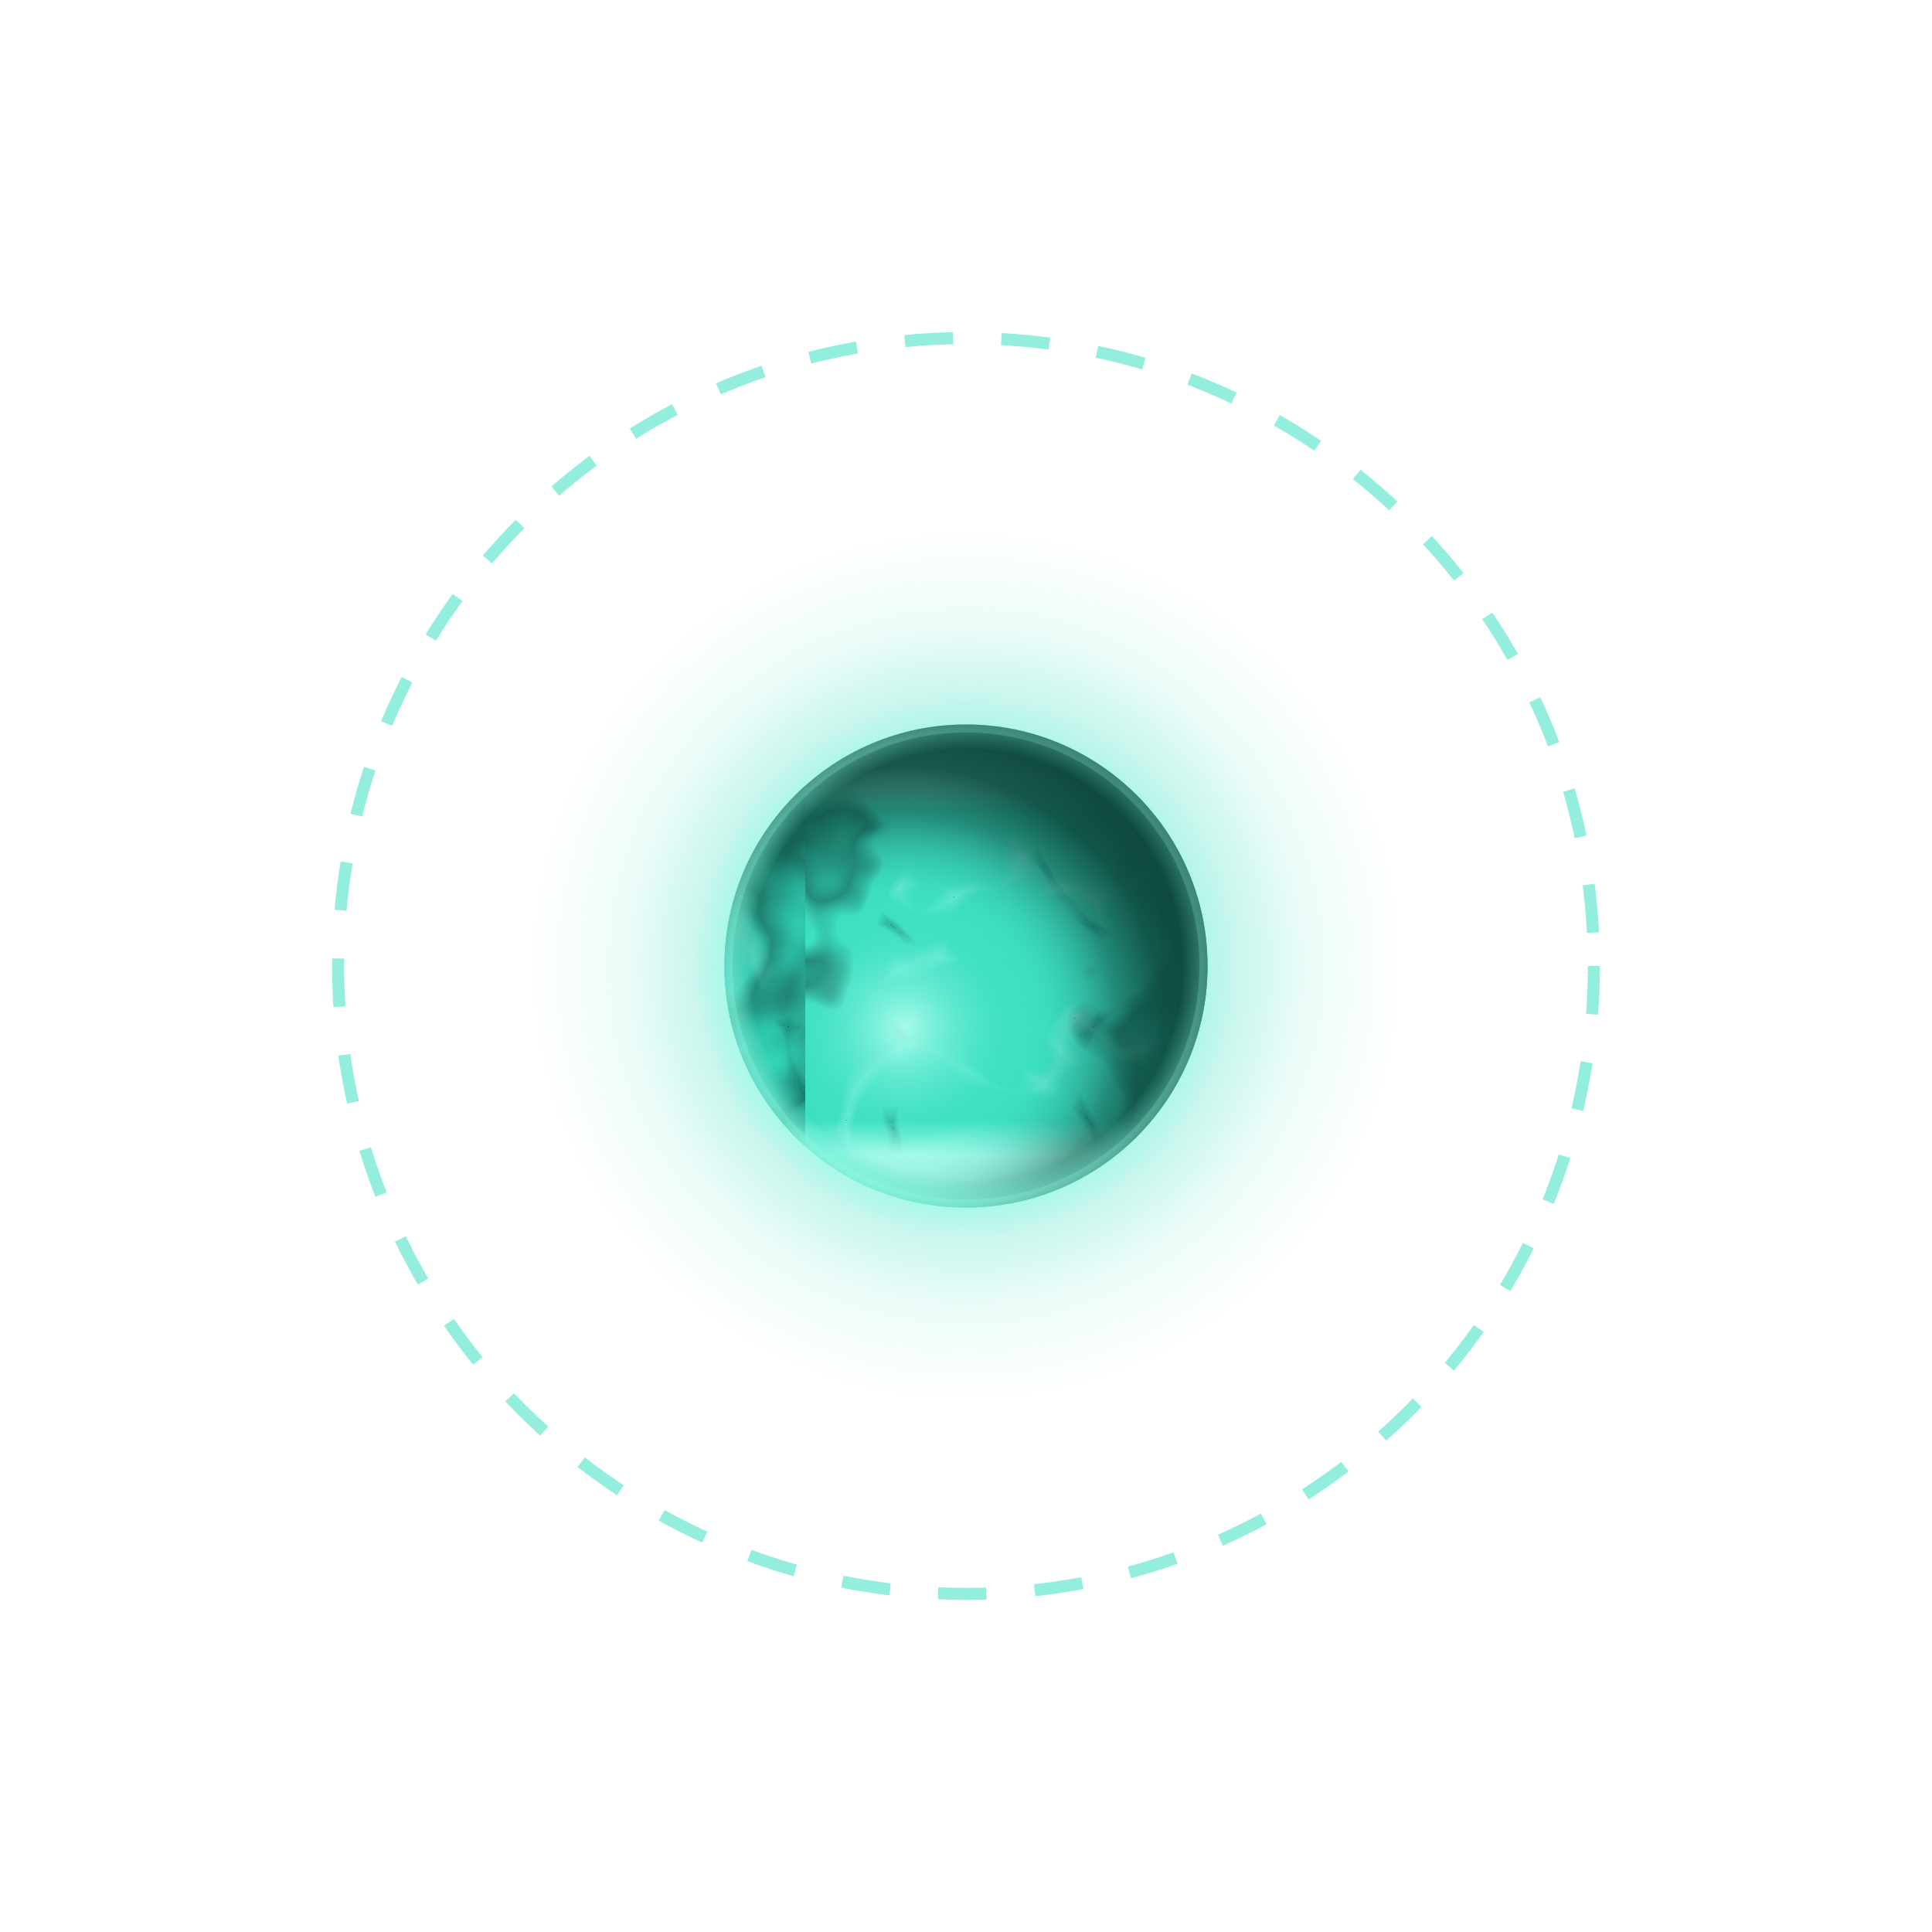
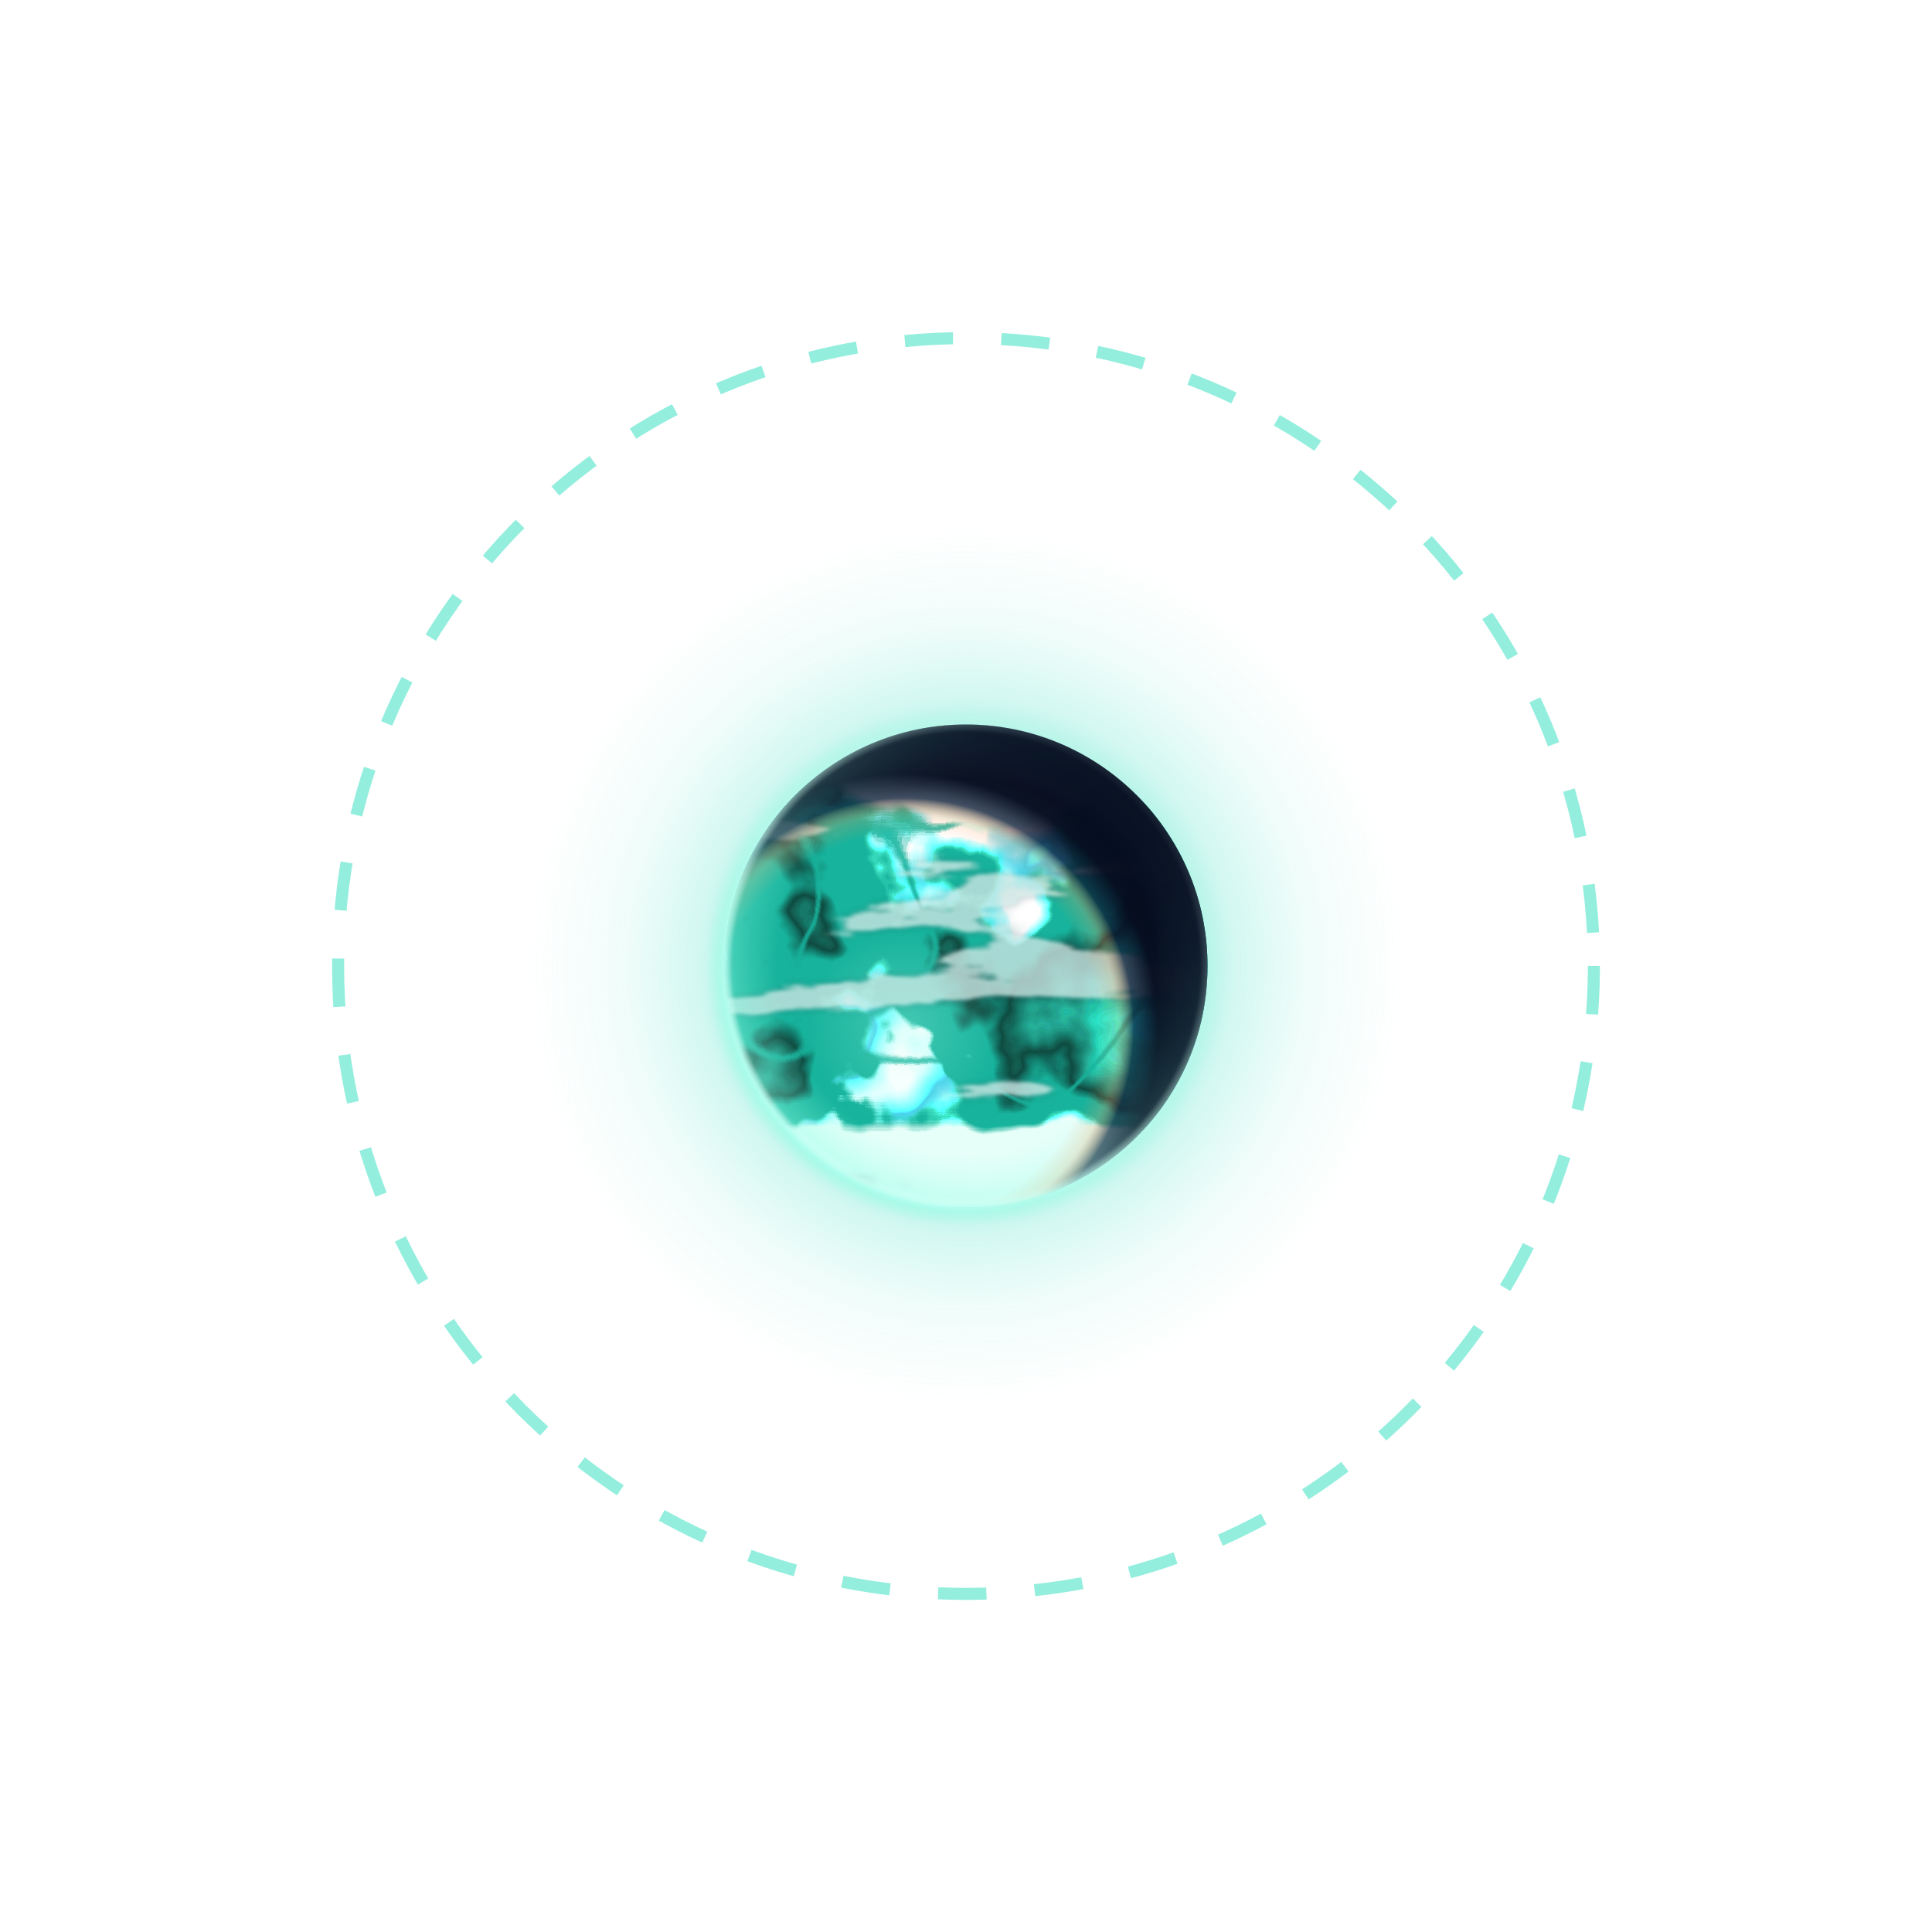
<svg xmlns="http://www.w3.org/2000/svg" width="240" height="240" viewBox="0 0 240 240">
  <defs>
    <clipPath id="pxClip">
      <circle r="30" />
    </clipPath>
    <radialGradient id="pxHalo" cx="0.5" cy="0.5" r="0.5">
      <stop offset="0" stop-color="#3DE0C2" stop-opacity="0.35" />
      <stop offset="0.556" stop-color="#3DE0C2" stop-opacity="0.35" />
-       <stop offset="0.78" stop-color="#3DE0C2" stop-opacity="0.10" />
+       <stop offset="0.62" stop-color="#3DE0C2" stop-opacity="0.22" />
+       <stop offset="0.78" stop-color="#3DE0C2" stop-opacity="0.08" />
      <stop offset="1" stop-color="#3DE0C2" stop-opacity="0" />
    </radialGradient>
+     <linearGradient id="pxSSeamA" gradientUnits="userSpaceOnUse" x1="251.3" y1="0" x2="439.3" y2="0">
+       <stop offset="0" stop-color="#FFFFFF" stop-opacity="0" />
+       <stop offset="0.125" stop-color="#FFFFFF" stop-opacity="0.263" />
+       <stop offset="0.25" stop-color="#FFFFFF" stop-opacity="0.53" />
+       <stop offset="0.375" stop-color="#FFFFFF" stop-opacity="0.744" />
+       <stop offset="0.5" stop-color="#FFFFFF" stop-opacity="0.828" />
+       <stop offset="0.625" stop-color="#FFFFFF" stop-opacity="0.744" />
+       <stop offset="0.75" stop-color="#FFFFFF" stop-opacity="0.53" />
+       <stop offset="0.875" stop-color="#FFFFFF" stop-opacity="0.263" />
+       <stop offset="1" stop-color="#FFFFFF" stop-opacity="0" />
+     </linearGradient>
+     <linearGradient id="pxSSeamB" gradientUnits="userSpaceOnUse" x1="63.3" y1="0" x2="251.3" y2="0">
+       <stop offset="0" stop-color="#FFFFFF" stop-opacity="0" />
+       <stop offset="0.125" stop-color="#FFFFFF" stop-opacity="0.263" />
+       <stop offset="0.25" stop-color="#FFFFFF" stop-opacity="0.53" />
+       <stop offset="0.375" stop-color="#FFFFFF" stop-opacity="0.744" />
+       <stop offset="0.5" stop-color="#FFFFFF" stop-opacity="0.828" />
+       <stop offset="0.625" stop-color="#FFFFFF" stop-opacity="0.744" />
+       <stop offset="0.75" stop-color="#FFFFFF" stop-opacity="0.53" />
+       <stop offset="0.875" stop-color="#FFFFFF" stop-opacity="0.263" />
+       <stop offset="1" stop-color="#FFFFFF" stop-opacity="0" />
+     </linearGradient>
+     <linearGradient id="pxSSeamR" gradientUnits="userSpaceOnUse" x1="63.3" y1="0" x2="251.3" y2="0">
+       <stop offset="0" stop-color="#FFFFFF" stop-opacity="0" />
+       <stop offset="1" stop-color="#FFFFFF" />
+     </linearGradient>
+     <mask id="pxSSeamMask" mask-type="alpha" maskUnits="userSpaceOnUse" x="61.3" y="5.7" width="193" height="64">
+       <rect x="61.3" y="5.7" width="193" height="64" fill="url(#pxSSeamR)" />
+     </mask>
+     <linearGradient id="pxSLat" gradientUnits="userSpaceOnUse" x1="0" y1="0" x2="0" y2="60">
+       <stop offset="0" stop-color="#FFFFFF" stop-opacity="0.5" />
+       <stop offset="0.23" stop-color="#FFFFFF" />
+       <stop offset="0.77" stop-color="#FFFFFF" />
+       <stop offset="1" stop-color="#FFFFFF" stop-opacity="0.5" />
+     </linearGradient>
+     <mask id="pxSLatMask" mask-type="alpha" maskUnits="userSpaceOnUse" x="-2" y="0" width="380" height="60">
+       <rect x="-2" y="0" width="380" height="60" fill="url(#pxSLat)" />
+     </mask>
+     <filter id="pxSField" primitiveUnits="userSpaceOnUse" x="0" y="0" width="1" height="1" color-interpolation-filters="sRGB">
+       <feTurbulence type="fractalNoise" baseFrequency="0.035" numOctaves="6" seed="11" result="t0" />
+       <feColorMatrix in="t0" type="matrix" values="0 0 0 1 0  0 0 0 0 0  0 0 0 0 0  0 0 0 0 1" result="c0" />
+       <feTurbulence type="fractalNoise" baseFrequency="0.05" numOctaves="4" seed="17" result="t1" />
+       <feColorMatrix in="t1" type="matrix" values="0 0 0 0 0  0 0 0 1 0  0 0 0 0 0  0 0 0 0 1" result="c1" />
+       <feTurbulence type="fractalNoise" baseFrequency="0.06" numOctaves="1" seed="11" result="t2" />
+       <feColorMatrix in="t2" type="matrix" values="0 0 0 0 0  0 0 0 0 0  0 0 0 1 0  0 0 0 0 1" result="c2" />
+       <feComposite in="c0" in2="c1" operator="arithmetic" k2="1" k3="1" result="m1" />
+       <feComposite in="m1" in2="c2" operator="arithmetic" k2="1" k3="1" result="m2" />
+       <feColorMatrix in="SourceAlpha" type="matrix" values="0 0 0 1 0  0 0 0 1 0  0 0 0 1 0  0 0 0 0 1" result="g" />
+       <feComposite in="g" in2="m2" operator="arithmetic" k1="0.5" k2="-0.25" k3="1" />
+     </filter>
    <filter id="pxSurface" filterUnits="userSpaceOnUse" primitiveUnits="userSpaceOnUse" x="0" y="0" width="376" height="60" color-interpolation-filters="sRGB">
-       <feTurbulence type="fractalNoise" baseFrequency="0.035" numOctaves="4" seed="11" stitchTiles="stitch" x="0" y="0" width="188" height="60" result="pxN1" />
-       <feTile in="pxN1" x="0" y="0" width="376" height="60" result="pxN" />
-       <feColorMatrix in="pxN" type="matrix" values="0 0 0 0 0.055  0 0 0 0 0.290  0 0 0 0 0.251  0 0 0 1 0" result="pxBasinRGB" />
-       <feComponentTransfer in="pxBasinRGB" result="pxBasinCut">
-         <feFuncA type="linear" slope="12" intercept="-6.508" />
-       </feComponentTransfer>
-       <feComponentTransfer in="pxBasinCut" result="pxBasin">
-         <feFuncA type="linear" slope="0.60" intercept="0" />
-       </feComponentTransfer>
-       <feTurbulence type="turbulence" baseFrequency="0.040" numOctaves="2" seed="11" stitchTiles="stitch" x="0" y="0" width="188" height="60" result="pxV1" />
-       <feTile in="pxV1" x="0" y="0" width="376" height="60" result="pxV" />
-       <feColorMatrix in="pxV" type="matrix" values="0 0 0 0 0.055  0 0 0 0 0.290  0 0 0 0 0.251  0 0 0 1 0" result="pxVeinRGB" />
-       <feComponentTransfer in="pxVeinRGB" result="pxVeinCut">
-         <feFuncA type="linear" slope="-14.29" intercept="1" />
-       </feComponentTransfer>
-       <feComponentTransfer in="pxVeinCut" result="pxVein">
-         <feFuncA type="linear" slope="0.35" intercept="0" />
-       </feComponentTransfer>
-       <feMerge>
-         <feMergeNode in="SourceGraphic" />
-         <feMergeNode in="pxBasin" />
-         <feMergeNode in="pxVein" />
+       <feFlood flood-color="#17B39C" result="deep" />
+       <feGaussianBlur in="SourceGraphic" stdDeviation="0.3" result="f" />
+       <feColorMatrix in="f" type="matrix" values="0 0 0 0 0.239  0 0 0 0 0.878  0 0 0 0 0.761  1 0 0 0 0" result="plRGB" />
+       <feComponentTransfer in="plRGB" result="plains">
+         <feFuncA type="linear" slope="60" intercept="-30" />
+       </feComponentTransfer>
+       <feColorMatrix in="f" type="matrix" values="0 0 0 0 0.267  0 0 0 0 0.812  0 0 0 0 0.910  0 1 0 0 0" result="frRGB" />
+       <feComponentTransfer in="frRGB" result="frmask">
+         <feFuncA type="linear" slope="14" intercept="-7.98" />
+       </feComponentTransfer>
+       <feComposite in="frmask" in2="plains" operator="in" result="frost" />
+       <feColorMatrix in="f" type="matrix" values="0 0 0 0 0.055  0 0 0 0 0.290  0 0 0 0 0.251  1 0 0 0 0" result="baRGB" />
+       <feComponentTransfer in="baRGB" result="basins">
+         <feFuncA type="linear" slope="-15.3" intercept="6.273" />
+       </feComponentTransfer>
+       <feColorMatrix in="f" type="matrix" values="0 0 0 0 0.710  0 0 0 0 1  0 0 0 0 0.941  1 0 0 0 0" result="icRGB" />
+       <feComponentTransfer in="icRGB" result="ice">
+         <feFuncA type="linear" slope="16" intercept="-10.08" />
+       </feComponentTransfer>
+       <feColorMatrix in="f" type="matrix" values="0 0 0 0 0.090  0 0 0 0 0.702  0 0 0 0 0.612  0 0 -85 0 43.775" result="lnA" />
+       <feColorMatrix in="f" type="matrix" values="0 0 0 0 0.090  0 0 0 0 0.702  0 0 0 0 0.612  0 0 85 0 -41.225" result="lnB" />
+       <feComposite in="lnA" in2="lnB" operator="in" result="lnC" />
+       <feComponentTransfer in="lnC" result="lineae">
+         <feFuncA type="linear" slope="0.85" />
+       </feComponentTransfer>
+       <feColorMatrix in="f" type="matrix" values="0 0 0 0 0.902  0 0 0 0 1  0 0 0 0 0.976  12 0 0 -24 15.396" result="cap" />
+       <feMerge result="all">
+         <feMergeNode in="deep" />
+         <feMergeNode in="plains" />
+         <feMergeNode in="frost" />
+         <feMergeNode in="basins" />
+         <feMergeNode in="ice" />
+         <feMergeNode in="lineae" />
+         <feMergeNode in="cap" />
      </feMerge>
-     </filter>
-     <filter id="pxWisp" filterUnits="userSpaceOnUse" primitiveUnits="userSpaceOnUse" x="0" y="0" width="376" height="60" color-interpolation-filters="sRGB">
-       <feTurbulence type="turbulence" baseFrequency="0.050" numOctaves="2" seed="23" stitchTiles="stitch" x="0" y="0" width="188" height="60" result="pxW1" />
-       <feTile in="pxW1" x="0" y="0" width="376" height="60" result="pxW" />
-       <feColorMatrix in="pxW" type="matrix" values="0 0 0 0 0.710  0 0 0 0 1  0 0 0 0 0.941  0 0 0 1 0" result="pxWispRGB" />
-       <feComponentTransfer in="pxWispRGB" result="pxWispCut">
-         <feFuncA type="linear" slope="-8.7" intercept="1" />
-       </feComponentTransfer>
-       <feComponentTransfer in="pxWispCut">
-         <feFuncA type="linear" slope="0.35" intercept="0" />
-       </feComponentTransfer>
-     </filter>
-     <linearGradient id="pxCapN" x1="0" y1="0" x2="0" y2="1">
-       <stop offset="0" stop-color="#B5FFF0" stop-opacity="1" />
-       <stop offset="0.6" stop-color="#B5FFF0" stop-opacity="0.9" />
-       <stop offset="1" stop-color="#B5FFF0" stop-opacity="0" />
-     </linearGradient>
-     <linearGradient id="pxCapS" x1="0" y1="1" x2="0" y2="0">
-       <stop offset="0" stop-color="#B5FFF0" stop-opacity="1" />
-       <stop offset="0.6" stop-color="#B5FFF0" stop-opacity="0.9" />
-       <stop offset="1" stop-color="#B5FFF0" stop-opacity="0" />
-     </linearGradient>
-     <radialGradient id="pxSquash" gradientUnits="userSpaceOnUse" cx="0" cy="0" r="30">
-       <stop offset="0.88" stop-color="#3DE0C2" stop-opacity="0" />
-       <stop offset="1" stop-color="#3DE0C2" stop-opacity="0.45" />
-     </radialGradient>
+       <feComponentTransfer in="SourceAlpha" result="solid">
+         <feFuncA type="linear" slope="50" />
+       </feComponentTransfer>
+       <feComposite in="all" in2="solid" operator="in" />
+     </filter>
+     <linearGradient id="pxWSeamA" gradientUnits="userSpaceOnUse" x1="29.1" y1="0" x2="217.1" y2="0">
+       <stop offset="0" stop-color="#FFFFFF" stop-opacity="0" />
+       <stop offset="0.125" stop-color="#FFFFFF" stop-opacity="0.263" />
+       <stop offset="0.25" stop-color="#FFFFFF" stop-opacity="0.53" />
+       <stop offset="0.375" stop-color="#FFFFFF" stop-opacity="0.744" />
+       <stop offset="0.5" stop-color="#FFFFFF" stop-opacity="0.828" />
+       <stop offset="0.625" stop-color="#FFFFFF" stop-opacity="0.744" />
+       <stop offset="0.75" stop-color="#FFFFFF" stop-opacity="0.53" />
+       <stop offset="0.875" stop-color="#FFFFFF" stop-opacity="0.263" />
+       <stop offset="1" stop-color="#FFFFFF" stop-opacity="0" />
+     </linearGradient>
+     <linearGradient id="pxWSeamB" gradientUnits="userSpaceOnUse" x1="-158.9" y1="0" x2="29.1" y2="0">
+       <stop offset="0" stop-color="#FFFFFF" stop-opacity="0" />
+       <stop offset="0.125" stop-color="#FFFFFF" stop-opacity="0.263" />
+       <stop offset="0.25" stop-color="#FFFFFF" stop-opacity="0.53" />
+       <stop offset="0.375" stop-color="#FFFFFF" stop-opacity="0.744" />
+       <stop offset="0.5" stop-color="#FFFFFF" stop-opacity="0.828" />
+       <stop offset="0.625" stop-color="#FFFFFF" stop-opacity="0.744" />
+       <stop offset="0.75" stop-color="#FFFFFF" stop-opacity="0.53" />
+       <stop offset="0.875" stop-color="#FFFFFF" stop-opacity="0.263" />
+       <stop offset="1" stop-color="#FFFFFF" stop-opacity="0" />
+     </linearGradient>
+     <linearGradient id="pxWSeamR" gradientUnits="userSpaceOnUse" x1="-158.9" y1="0" x2="29.1" y2="0">
+       <stop offset="0" stop-color="#FFFFFF" stop-opacity="0" />
+       <stop offset="1" stop-color="#FFFFFF" />
+     </linearGradient>
+     <mask id="pxWSeamMask" mask-type="alpha" maskUnits="userSpaceOnUse" x="-160.9" y="3.3" width="193" height="64">
+       <rect x="-160.9" y="3.3" width="193" height="64" fill="url(#pxWSeamR)" />
+     </mask>
+     <filter id="pxWField" primitiveUnits="userSpaceOnUse" x="0" y="0" width="1" height="1" color-interpolation-filters="sRGB">
+       <feTurbulence type="fractalNoise" baseFrequency="0.025 0.12" numOctaves="6" seed="23" result="t0" />
+       <feColorMatrix in="t0" type="matrix" values="0 0 0 1 0  0 0 0 0 0  0 0 0 0 0  0 0 0 0 1" result="c0" />
+       <feColorMatrix in="SourceAlpha" type="matrix" values="0 0 0 1 0  0 0 0 1 0  0 0 0 1 0  0 0 0 0 1" result="g" />
+       <feComposite in="g" in2="c0" operator="arithmetic" k1="0.5" k2="-0.25" k3="1" />
+     </filter>
+     <filter id="pxWisp" filterUnits="userSpaceOnUse" primitiveUnits="userSpaceOnUse" x="-4" y="-4" width="384" height="68" color-interpolation-filters="sRGB">
+       <feColorMatrix in="SourceGraphic" type="matrix" values="0 0 0 0 0.902  0 0 0 0 1  0 0 0 0 0.976  26 0 0 0 -15.99" result="cm" />
+       <feGaussianBlur in="cm" stdDeviation="0.2" result="cs" />
+       <feComposite in="cs" in2="SourceAlpha" operator="in" />
+     </filter>
+     <filter id="pxWispShadow" filterUnits="userSpaceOnUse" primitiveUnits="userSpaceOnUse" x="-4" y="-4" width="384" height="68" color-interpolation-filters="sRGB">
+       <feColorMatrix in="SourceGraphic" type="matrix" values="0 0 0 0 0.024  0 0 0 0 0.071  0 0 0 0 0.180  26 0 0 0 -15.99" result="cm" />
+       <feGaussianBlur in="cm" stdDeviation="0.45" result="cs" />
+       <feComposite in="cs" in2="SourceAlpha" operator="in" />
+     </filter>
    <radialGradient id="pxShade" gradientUnits="userSpaceOnUse" cx="-7.64" cy="7.64" r="37.5">
-       <stop offset="0" stop-color="#B5FFF0" stop-opacity="0.90" />
-       <stop offset="0.40" stop-color="#3DE0C2" stop-opacity="0" />
-       <stop offset="0.70" stop-color="#0E4A40" stop-opacity="0.55" />
-       <stop offset="0.86" stop-color="#0E4A40" stop-opacity="0.92" />
-       <stop offset="1" stop-color="#0E4A40" stop-opacity="1" />
-     </radialGradient>
-     <radialGradient id="pxRim" gradientUnits="userSpaceOnUse" cx="0" cy="0" r="33.6">
-       <stop offset="0" stop-color="#8FFFE6" stop-opacity="0" />
-       <stop offset="0.80" stop-color="#8FFFE6" stop-opacity="0" />
-       <stop offset="0.87" stop-color="#8FFFE6" stop-opacity="0.55" />
-       <stop offset="0.92" stop-color="#8FFFE6" stop-opacity="0.30" />
+       <stop offset="0" stop-color="#B5FFF0" stop-opacity="0.28" />
+       <stop offset="0.32" stop-color="#B5FFF0" stop-opacity="0" />
+       <stop offset="0.64" stop-color="#FF9455" stop-opacity="0" />
+       <stop offset="0.705" stop-color="#FF9455" stop-opacity="0.22" />
+       <stop offset="0.76" stop-color="#08122E" stop-opacity="0.74" />
+       <stop offset="0.84" stop-color="#050B1E" stop-opacity="0.97" />
+       <stop offset="1" stop-color="#050B1E" stop-opacity="1" />
+     </radialGradient>
+     <radialGradient id="pxHaze" gradientUnits="userSpaceOnUse" cx="0" cy="0" r="30">
+       <stop offset="0.78" stop-color="#8FFFE6" stop-opacity="0" />
+       <stop offset="0.96" stop-color="#8FFFE6" stop-opacity="0.42" />
+       <stop offset="1" stop-color="#E6FFF9" stop-opacity="0.65" />
+     </radialGradient>
+     <radialGradient id="pxRim" gradientUnits="userSpaceOnUse" cx="0" cy="0" r="32.3">
+       <stop offset="0.90" stop-color="#B5FFF0" stop-opacity="0" />
+       <stop offset="0.928" stop-color="#B5FFF0" stop-opacity="0.95" />
+       <stop offset="0.955" stop-color="#8FFFE6" stop-opacity="0.4" />
      <stop offset="1" stop-color="#8FFFE6" stop-opacity="0" />
    </radialGradient>
-     <linearGradient id="pxRimLit" gradientUnits="userSpaceOnUse" x1="-23.76" y1="23.76" x2="23.76" y2="-23.76">
-       <stop offset="0" stop-color="#FFFFFF" stop-opacity="1" />
-       <stop offset="1" stop-color="#FFFFFF" stop-opacity="0.35" />
-     </linearGradient>
-     <mask id="pxRimMask" mask-type="alpha" maskUnits="userSpaceOnUse" x="-36" y="-36" width="72" height="72">
-       <rect x="-36" y="-36" width="72" height="72" fill="url(#pxRimLit)" />
+     <linearGradient id="pxLit" gradientUnits="userSpaceOnUse" x1="-21.2" y1="21.2" x2="21.2" y2="-21.2">
+       <stop offset="0" stop-color="#FFFFFF" />
+       <stop offset="0.5" stop-color="#FFFFFF" stop-opacity="0.45" />
+       <stop offset="1" stop-color="#FFFFFF" stop-opacity="0.06" />
+     </linearGradient>
+     <mask id="pxLitMask" mask-type="alpha" maskUnits="userSpaceOnUse" x="-36" y="-36" width="72" height="72">
+       <rect x="-36" y="-36" width="72" height="72" fill="url(#pxLit)" />
    </mask>
  </defs>
  <g id="planetX" transform="translate(120 120)">
    <circle r="54" fill="url(#pxHalo)">
      <animateTransform attributeName="transform" type="scale" values="1;1.04;1;0.96;1" keyTimes="0;0.25;0.5;0.75;1" calcMode="spline" keySplines="0.42 0 0.58 1;0.42 0 0.58 1;0.42 0 0.58 1;0.42 0 0.58 1" dur="2.4s" repeatCount="indefinite" />
    </circle>
-     <circle r="30" fill="#3DE0C2" />
+     <circle r="30" fill="#17B39C" />
    <g clip-path="url(#pxClip)">
      <g id="pxSurfaceAnim">
        <animateTransform attributeName="transform" type="translate" from="0 0" to="188 0" dur="120s" repeatCount="indefinite" />
-         <g id="pxSurfaceStrip" transform="translate(-258 -30)">
-           <rect width="376" height="60" fill="#3DE0C2" filter="url(#pxSurface)" />
-           <rect width="376" height="10.8" fill="url(#pxCapN)" />
-           <rect y="49.2" width="376" height="10.8" fill="url(#pxCapS)" />
+         <g transform="translate(-258 -30)">
+           <g filter="url(#pxSurface)">
+             <g mask="url(#pxSLatMask)">
+               <g transform="translate(-251.3 -7.7)">
+                 <rect x="251.3" y="7.7" width="189" height="60" fill="url(#pxSSeamA)" filter="url(#pxSField)" />
+                 <g transform="translate(188 0)">
+                   <rect x="63.3" y="7.7" width="189" height="60" fill="url(#pxSSeamB)" filter="url(#pxSField)" mask="url(#pxSSeamMask)" />
+                 </g>
+                 <g transform="translate(188 0)">
+                   <rect x="251.3" y="7.7" width="188" height="60" fill="url(#pxSSeamA)" filter="url(#pxSField)" />
+                   <g transform="translate(188 0)">
+                     <rect x="63.3" y="7.7" width="188" height="60" fill="url(#pxSSeamB)" filter="url(#pxSField)" mask="url(#pxSSeamMask)" />
+                   </g>
+                 </g>
+               </g>
+             </g>
+           </g>
        </g>
      </g>
-       <g id="pxWispAnim">
+       <g id="pxWispShadowAnim" opacity="0.32">
+         <animateTransform attributeName="transform" type="translate" from="1 -1" to="189 -1" dur="80s" repeatCount="indefinite" />
+         <g transform="translate(-218 -30)">
+           <g filter="url(#pxWispShadow)">
+             <g transform="translate(-29.1 -5.3)">
+               <rect x="29.1" y="5.3" width="189" height="60" fill="url(#pxWSeamA)" filter="url(#pxWField)" />
+               <g transform="translate(188 0)">
+                 <rect x="-158.9" y="5.3" width="189" height="60" fill="url(#pxWSeamB)" filter="url(#pxWField)" mask="url(#pxWSeamMask)" />
+               </g>
+               <g transform="translate(188 0)">
+                 <rect x="29.1" y="5.3" width="188" height="60" fill="url(#pxWSeamA)" filter="url(#pxWField)" />
+                 <g transform="translate(188 0)">
+                   <rect x="-158.9" y="5.3" width="188" height="60" fill="url(#pxWSeamB)" filter="url(#pxWField)" mask="url(#pxWSeamMask)" />
+                 </g>
+               </g>
+             </g>
+           </g>
+         </g>
+       </g>
+       <g id="pxWispAnim" opacity="0.7">
        <animateTransform attributeName="transform" type="translate" from="0 0" to="188 0" dur="80s" repeatCount="indefinite" />
-         <g id="pxWispStrip" transform="translate(-218 -30)">
-           <rect width="376" height="60" fill="#B5FFF0" filter="url(#pxWisp)" />
+         <g transform="translate(-218 -30)">
+           <g filter="url(#pxWisp)">
+             <g transform="translate(-29.1 -5.3)">
+               <rect x="29.1" y="5.3" width="189" height="60" fill="url(#pxWSeamA)" filter="url(#pxWField)" />
+               <g transform="translate(188 0)">
+                 <rect x="-158.9" y="5.3" width="189" height="60" fill="url(#pxWSeamB)" filter="url(#pxWField)" mask="url(#pxWSeamMask)" />
+               </g>
+               <g transform="translate(188 0)">
+                 <rect x="29.1" y="5.3" width="188" height="60" fill="url(#pxWSeamA)" filter="url(#pxWField)" />
+                 <g transform="translate(188 0)">
+                   <rect x="-158.9" y="5.3" width="188" height="60" fill="url(#pxWSeamB)" filter="url(#pxWField)" mask="url(#pxWSeamMask)" />
+                 </g>
+               </g>
+             </g>
+           </g>
        </g>
      </g>
    </g>
-     <circle r="30" fill="url(#pxSquash)" />
    <circle r="30" fill="url(#pxShade)" />
-     <circle r="29.5" fill="none" stroke="#B5FFF0" stroke-opacity="0.18" stroke-width="1" />
-     <circle r="33.6" fill="url(#pxRim)" mask="url(#pxRimMask)" />
+     <circle r="30" fill="url(#pxHaze)" mask="url(#pxLitMask)" />
+     <circle r="32.3" fill="url(#pxRim)" mask="url(#pxLitMask)" />
    <circle r="78" fill="none" stroke="#3DE0C2" stroke-opacity="0.55" stroke-width="1.5" stroke-dasharray="6 6">
      <animate attributeName="stroke-dashoffset" from="0" to="-12" dur="1s" repeatCount="indefinite" />
      <animate attributeName="stroke-opacity" values="0.55;0.70;0.55;0.35;0.55" keyTimes="0;0.25;0.5;0.75;1" calcMode="spline" keySplines="0.42 0 0.58 1;0.42 0 0.58 1;0.42 0 0.58 1;0.42 0 0.58 1" dur="2.4s" repeatCount="indefinite" />
      <animate attributeName="r" values="78;80;78;76;78" keyTimes="0;0.25;0.5;0.75;1" calcMode="spline" keySplines="0.42 0 0.58 1;0.42 0 0.58 1;0.42 0 0.58 1;0.42 0 0.58 1" dur="2.4s" repeatCount="indefinite" />
    </circle>
  </g>
</svg>
